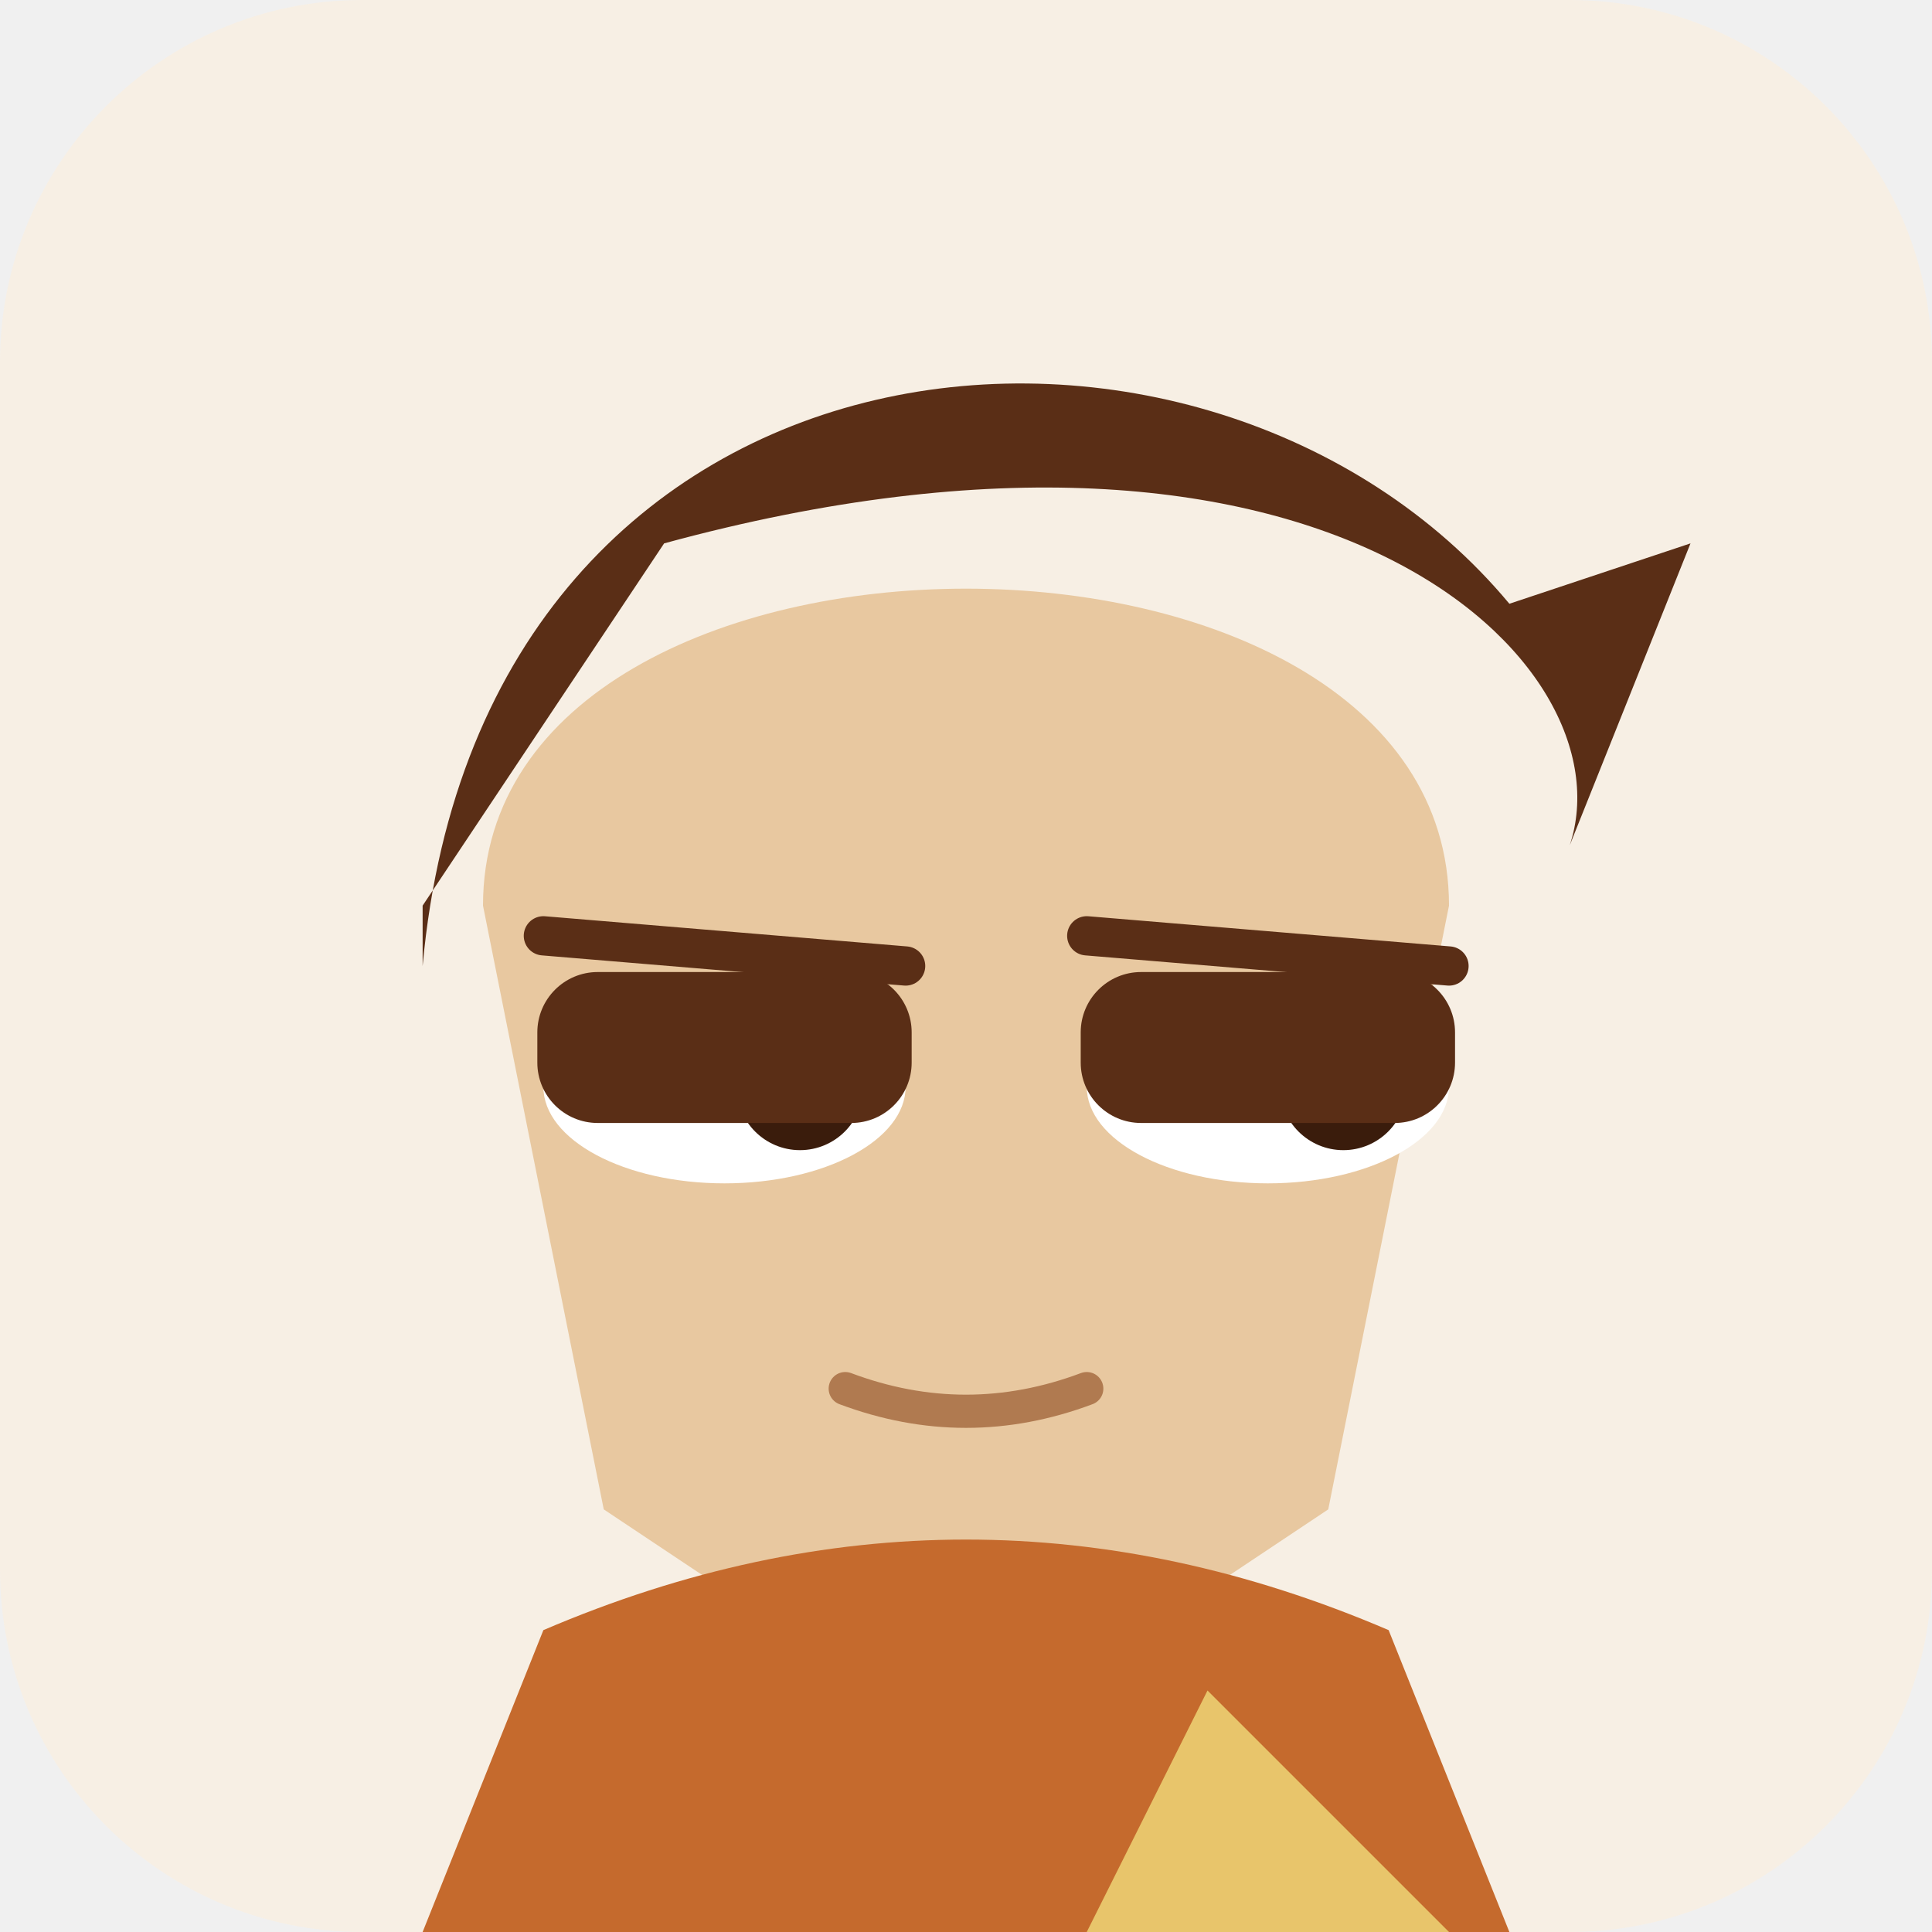
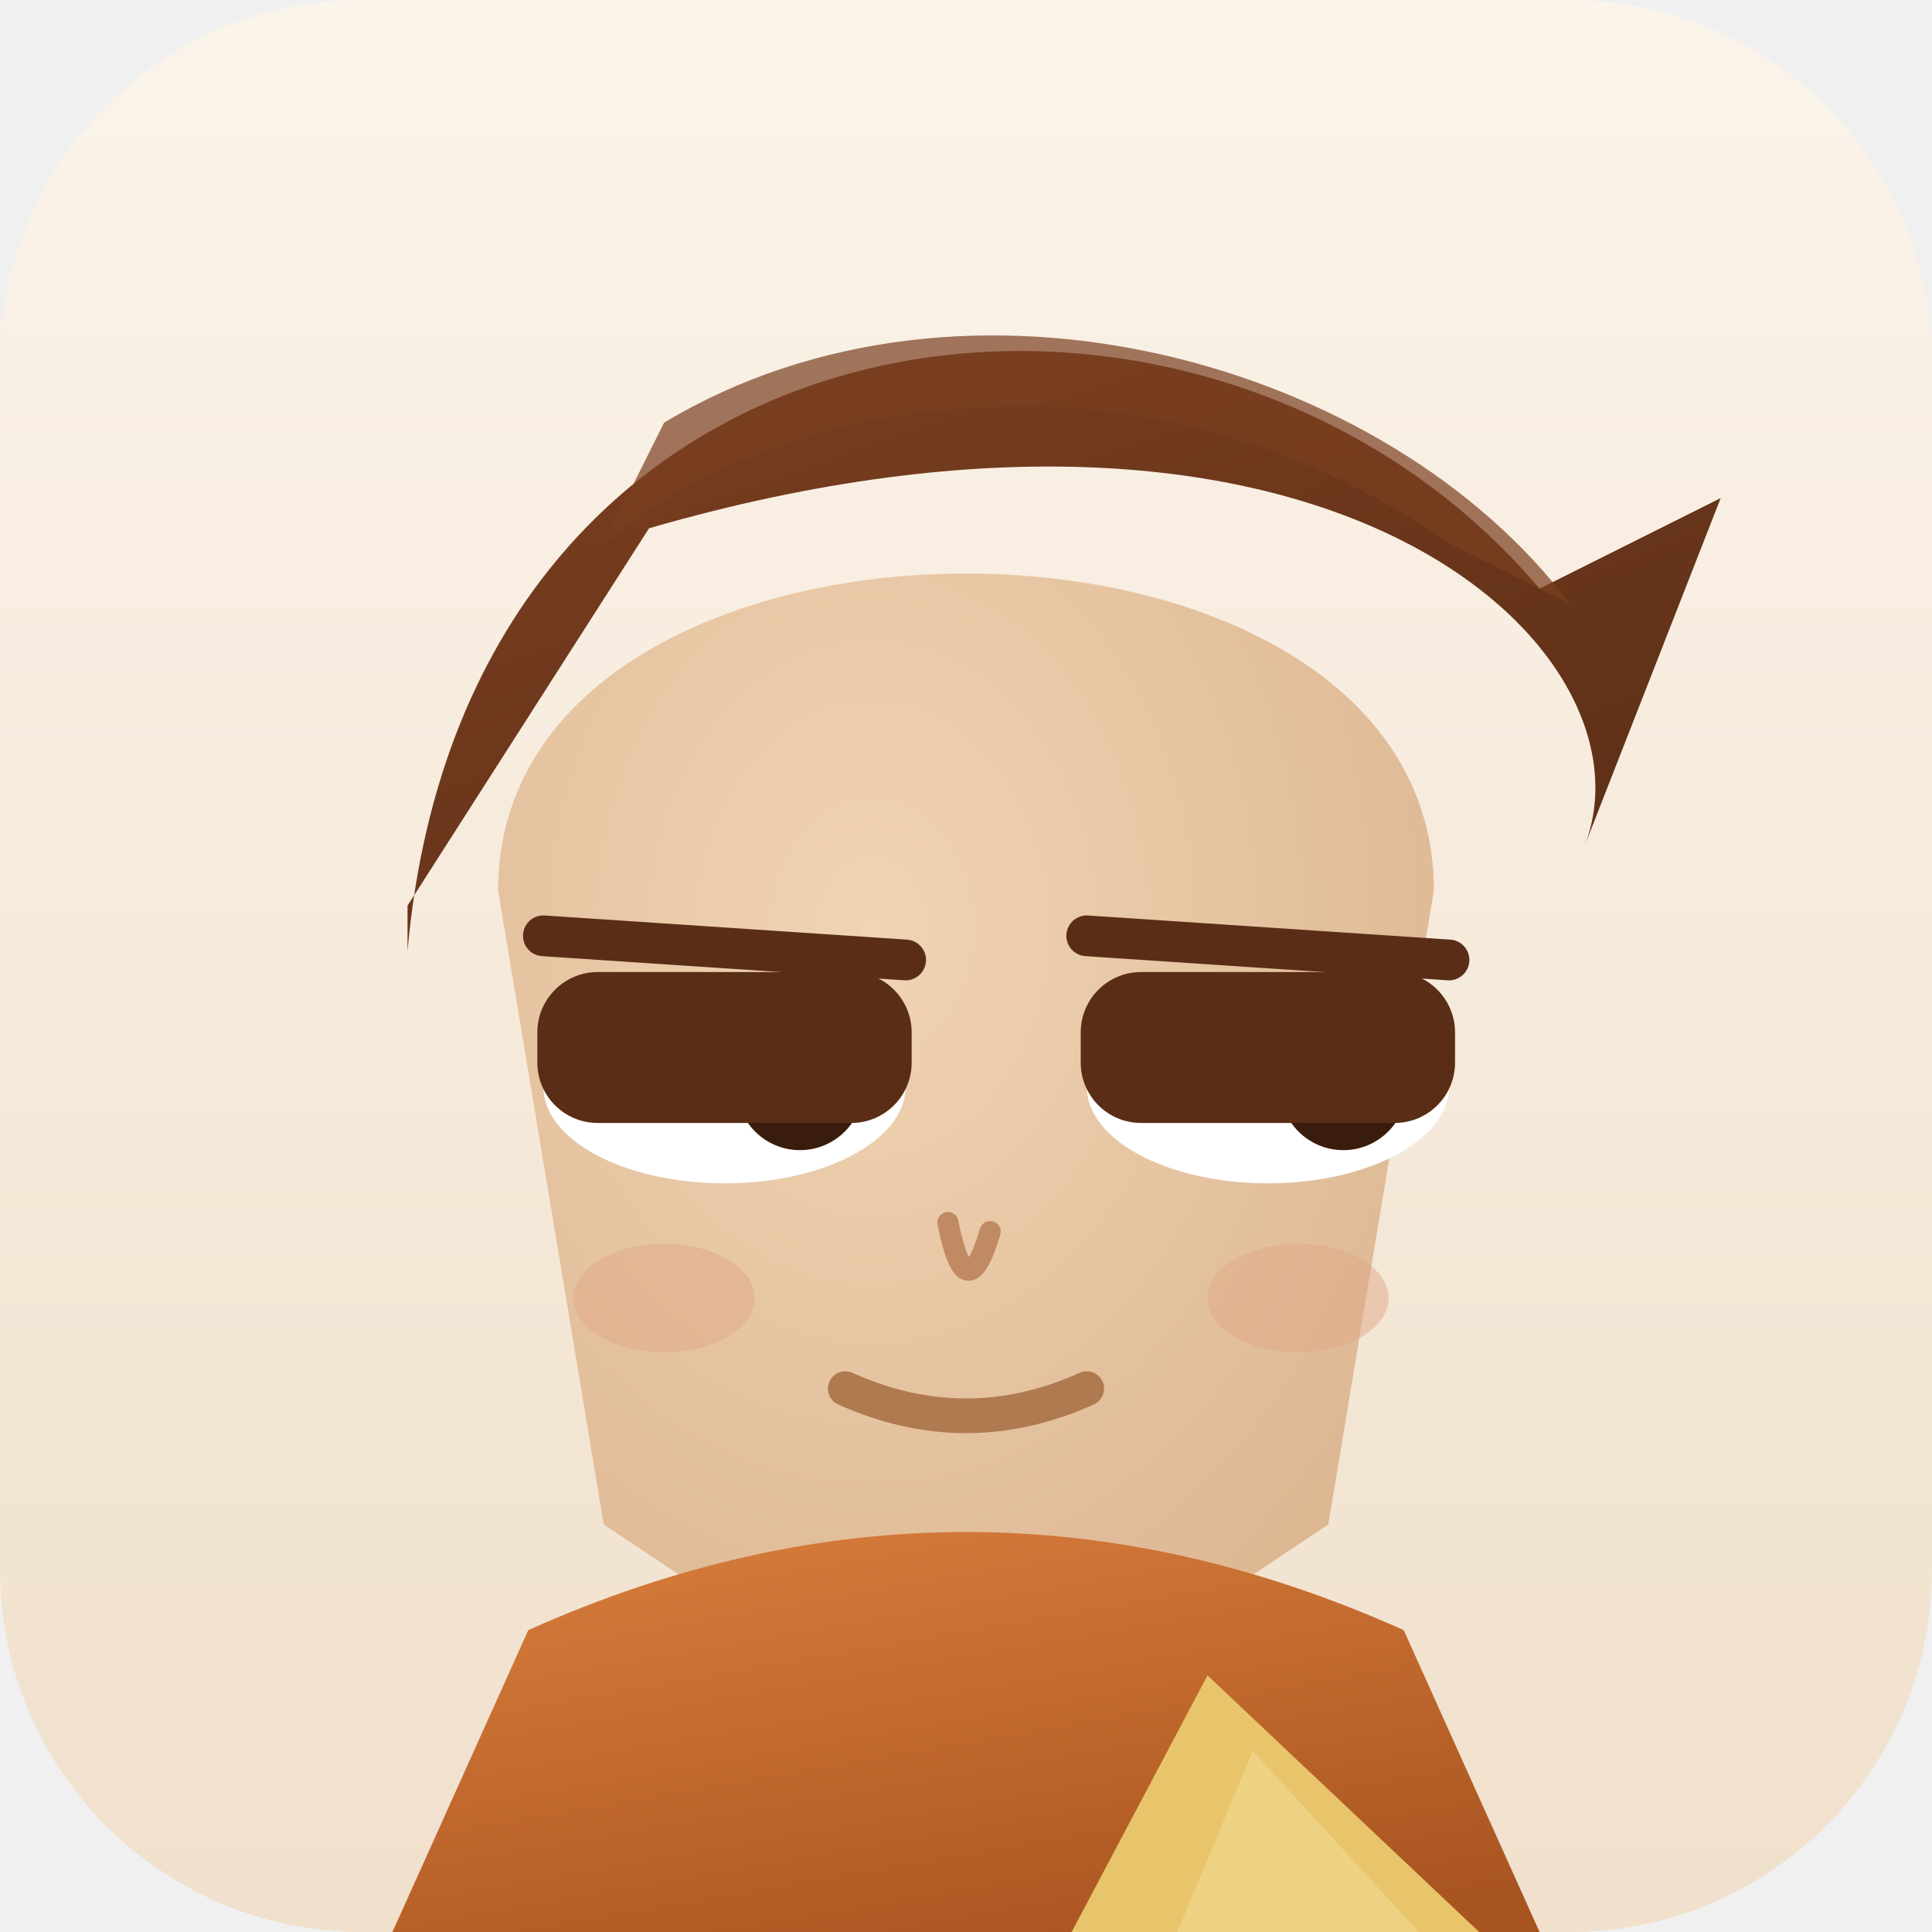
- <svg xmlns="http://www.w3.org/2000/svg" viewBox="0 0 64 64" role="img" aria-label="探 占位头像" class="stwd-resident-svg stwd-resident-svg--tan">
-   <rect class="stwd-face-bg" width="64" height="64" rx="12" fill="#f7efe4" />
+ <svg xmlns="http://www.w3.org/2000/svg" viewBox="0 0 64 64" role="img" aria-label="探 正式头像" class="stwd-resident-svg stwd-resident-svg--tan">
+   <defs>
+     <linearGradient id="stwd-tan-bg" x1="0" y1="0" x2="0" y2="1">
+       <stop offset="0" stop-color="#fbf4ea" />
+       <stop offset="1" stop-color="#f0e0cc" />
+     </linearGradient>
+     <radialGradient id="stwd-tan-skin" cx="0.4" cy="0.3" r="0.85">
+       <stop offset="0" stop-color="#f0d4b4" />
+       <stop offset="1" stop-color="#d9b08a" />
+     </radialGradient>
+     <linearGradient id="stwd-tan-hair" x1="0.15" y1="0" x2="0.9" y2="1">
+       <stop offset="0" stop-color="#7a3e20" />
+       <stop offset="1" stop-color="#5a2e16" />
+     </linearGradient>
+     <linearGradient id="stwd-tan-scarf" x1="0.3" y1="0" x2="0.8" y2="1">
+       <stop offset="0" stop-color="#d57a3a" />
+       <stop offset="1" stop-color="#a85420" />
+     </linearGradient>
+   </defs>
+   <rect class="stwd-face-bg" width="64" height="64" rx="12" fill="url(#stwd-tan-bg)" />
  <g class="stwd-figure">
    <g class="stwd-face-base">
-       <path d="M16 30 C16 16, 48 16, 48 30 L44 50 L32 58 L20 50 Z" fill="#e8c8a0" />
+       <path d="M16.5 29.5 C16.5 15.5, 47.5 15.5, 47.5 29.5 L44 50.5 L32 58.5 L20 50.5 Z" fill="url(#stwd-tan-skin)" />
+       <ellipse cx="22" cy="43" rx="3" ry="1.8" fill="#e0a888" opacity="0.5" />
+       <ellipse cx="43" cy="43" rx="3" ry="1.8" fill="#e0a888" opacity="0.5" />
+       <path d="M31.4 40.5 Q32 43.5 32.8 40.8" fill="none" stroke="#c08a62" stroke-width="0.7" stroke-linecap="round" />
    </g>
    <g class="stwd-hair">
-       <path d="M14 32 C16 10, 40 8, 50 20 L56 18 L52 28 C54 22, 44 12, 22 18 L14 30 Z" fill="#5a2e16" />
+       <path d="M13.5 31.5 C15.5 9, 40 6.5, 51 19.5 L57 16.5 L52.5 28 C55 21.5, 44 11, 21.5 17.5 L13.5 30 Z" fill="url(#stwd-tan-hair)" />
+       <path d="M22 14 C32 8, 46 12, 52 20 L48 18 C38 11, 26 13, 20 18 Z" fill="#7a3e20" opacity="0.7" />
    </g>
    <g class="stwd-eye stwd-eye-l">
      <ellipse class="stwd-sclera" cx="24" cy="36" rx="6" ry="3.2" fill="#fff" />
      <ellipse class="stwd-pupil" cx="26.5" cy="36" rx="2.1" ry="2.1" fill="#3a1c0c" />
+       <ellipse cx="25.8" cy="35.3" rx="0.55" ry="0.55" fill="#fff" opacity="0.7" />
      <rect class="stwd-lid stwd-lid-upper" x="17.8" y="32.2" width="12.4" height="5" rx="2" fill="#5a2e16" />
    </g>
    <g class="stwd-eye stwd-eye-r">
      <ellipse class="stwd-sclera" cx="42" cy="36" rx="6" ry="3.2" fill="#fff" />
      <ellipse class="stwd-pupil" cx="44.5" cy="36" rx="2.1" ry="2.1" fill="#3a1c0c" />
+       <ellipse cx="43.8" cy="35.3" rx="0.55" ry="0.55" fill="#fff" opacity="0.7" />
      <rect class="stwd-lid stwd-lid-upper" x="35.8" y="32.2" width="12.4" height="5" rx="2" fill="#5a2e16" />
    </g>
    <g class="stwd-brows">
-       <path class="stwd-brow stwd-brow-l" d="M18 31 L30 32" stroke="#5a2e16" stroke-width="1.3" stroke-linecap="round" />
-       <path class="stwd-brow stwd-brow-r" d="M36 31 L48 32" stroke="#5a2e16" stroke-width="1.3" stroke-linecap="round" />
+       <path class="stwd-brow stwd-brow-l" d="M18 31 L30 31.8" stroke="#5a2e16" stroke-width="1.35" stroke-linecap="round" fill="none" />
+       <path class="stwd-brow stwd-brow-r" d="M36 31 L48 31.8" stroke="#5a2e16" stroke-width="1.35" stroke-linecap="round" fill="none" />
    </g>
-     <path class="stwd-mouth" d="M28 46 Q32 47.5 36 46" fill="none" stroke="#b07a50" stroke-width="1.1" stroke-linecap="round" />
+     <path class="stwd-mouth" d="M28 46 Q32 47.8 36 46" fill="none" stroke="#b07a50" stroke-width="1.15" stroke-linecap="round" />
    <g class="stwd-collar">
-       <path d="M18 54 Q32 48 46 54 L50 64 L14 64 Z" fill="#c56a2d" />
-       <path d="M40 56 L48 64 L36 64 Z" fill="#e8c56b" />
+       <path d="M17.5 54 Q32 47.5 46.5 54 L51 64 L13 64 Z" fill="url(#stwd-tan-scarf)" />
+       <path d="M40 55.5 L49 64 L35.5 64 Z" fill="#e8c56b" />
+       <path d="M41.5 58 L47 64 L39 64 Z" fill="#f0d48a" opacity="0.8" />
    </g>
  </g>
</svg>
